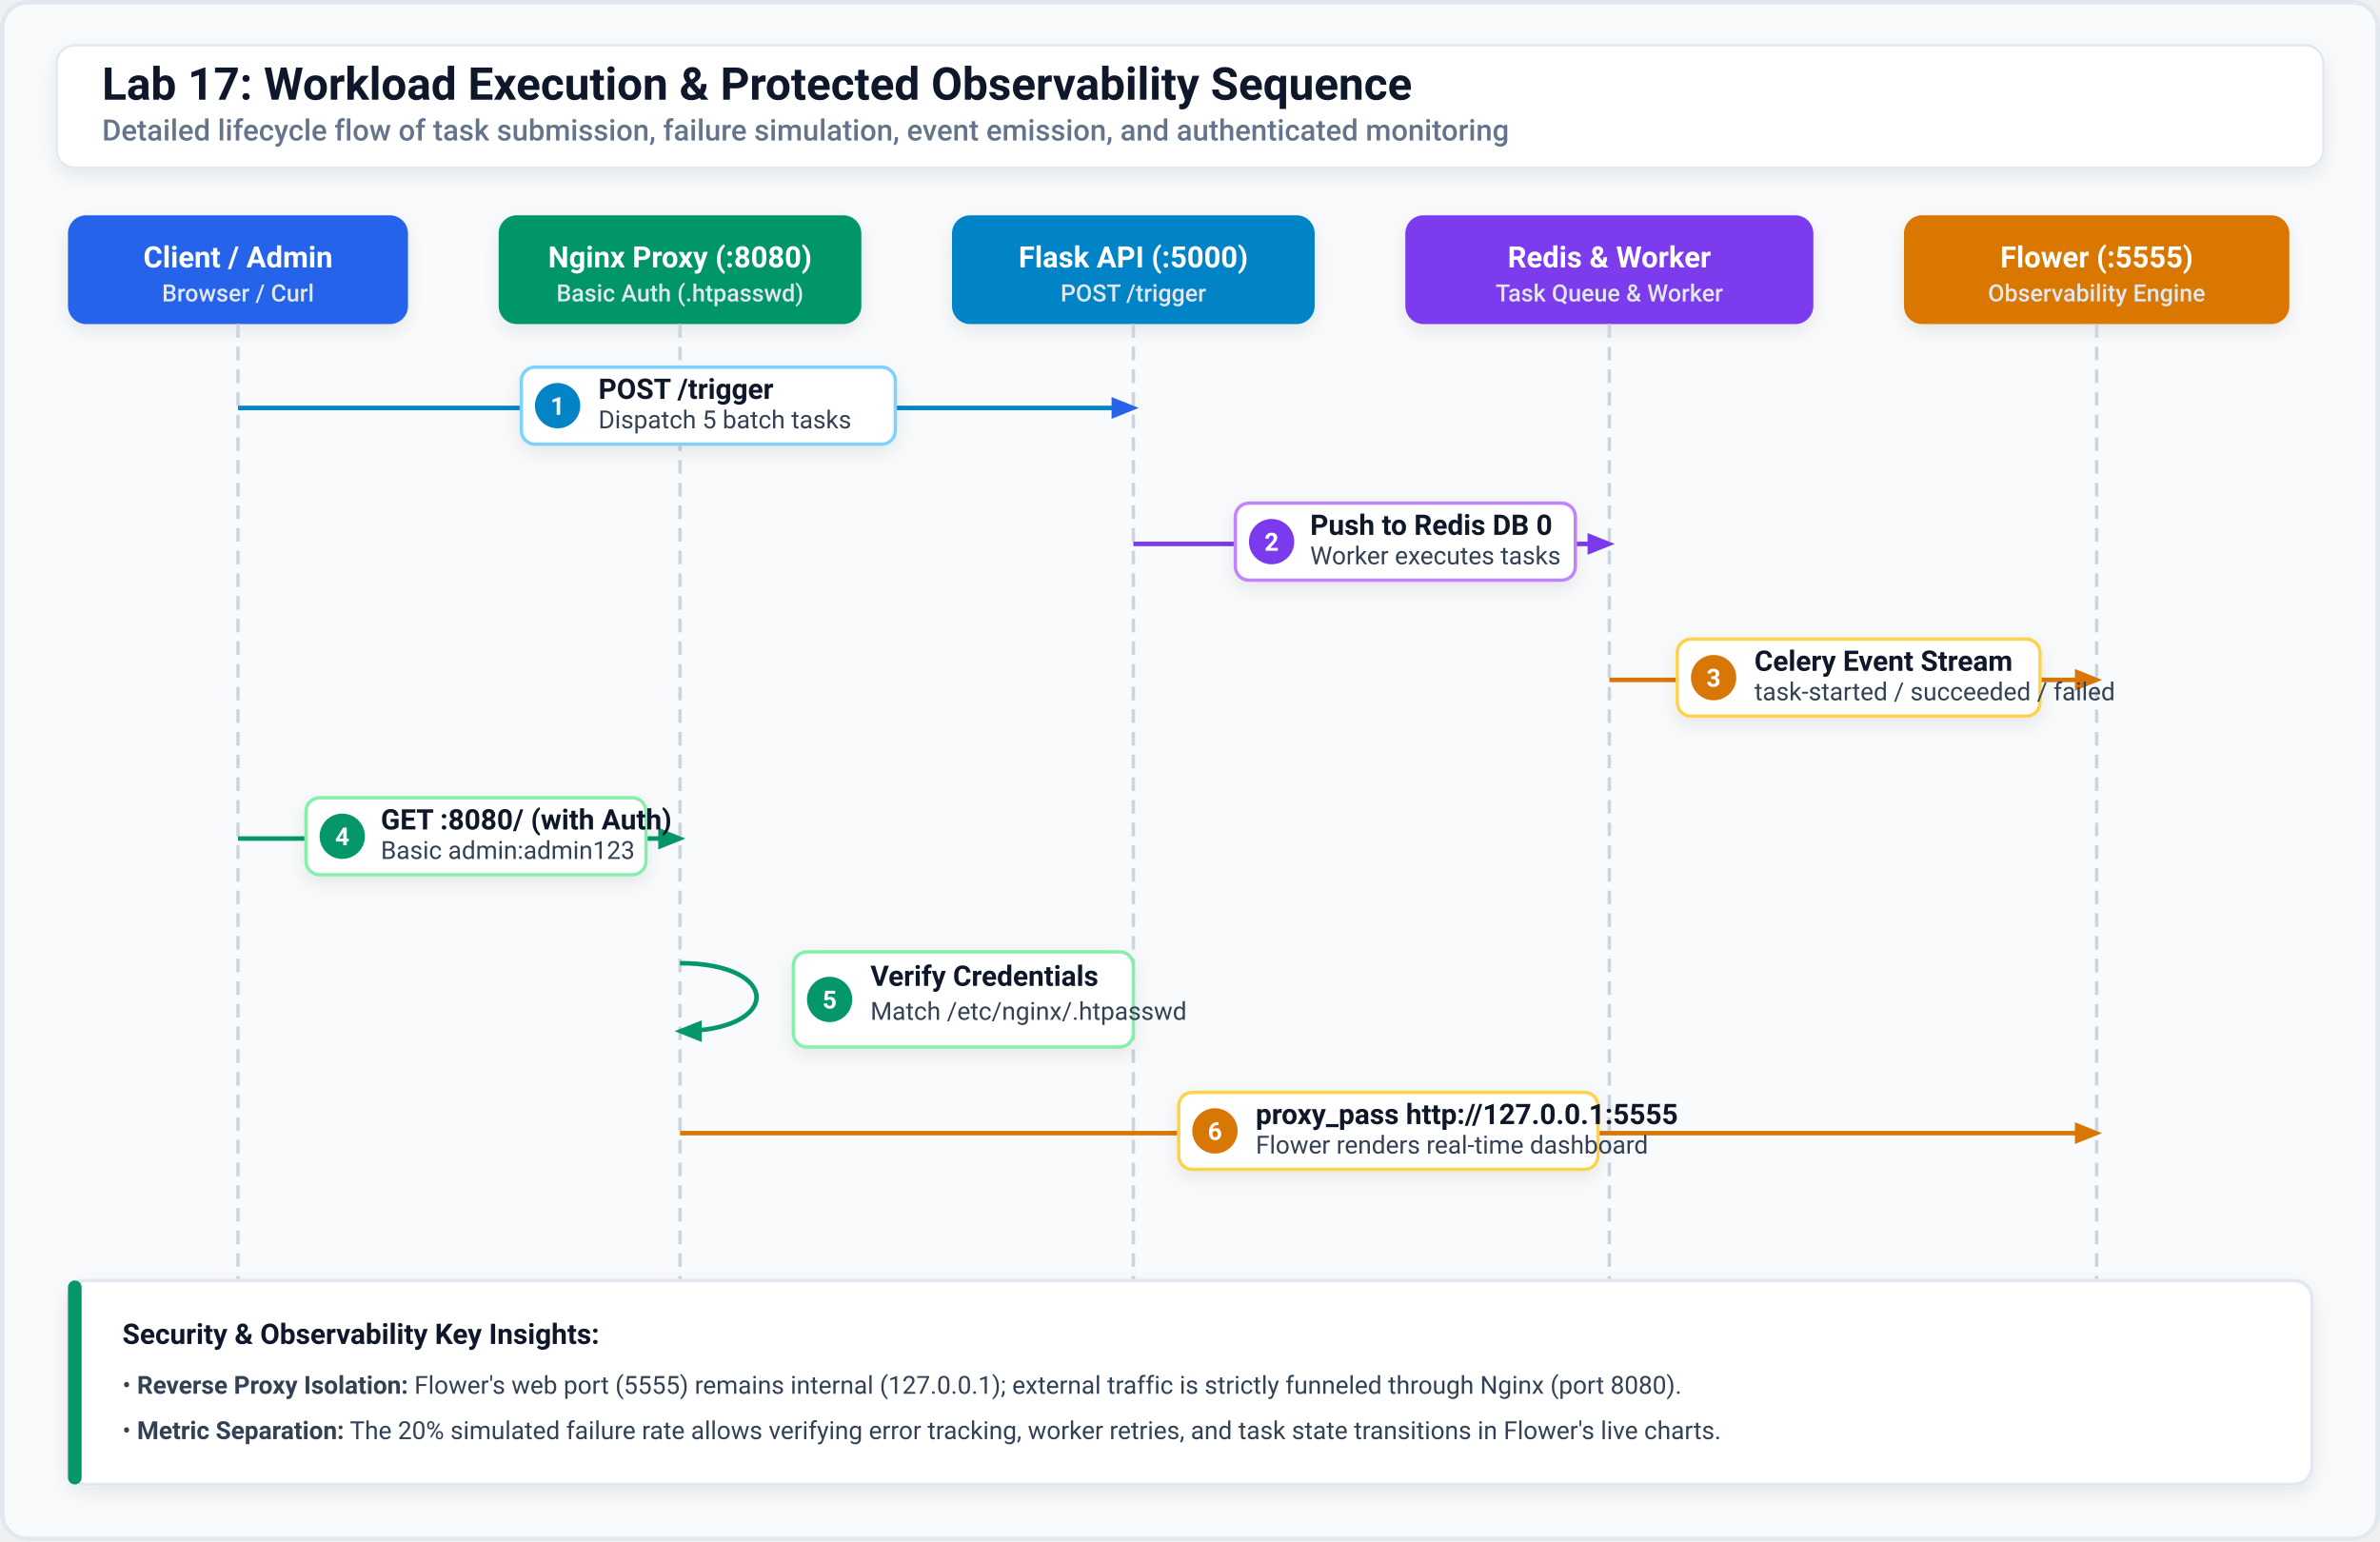
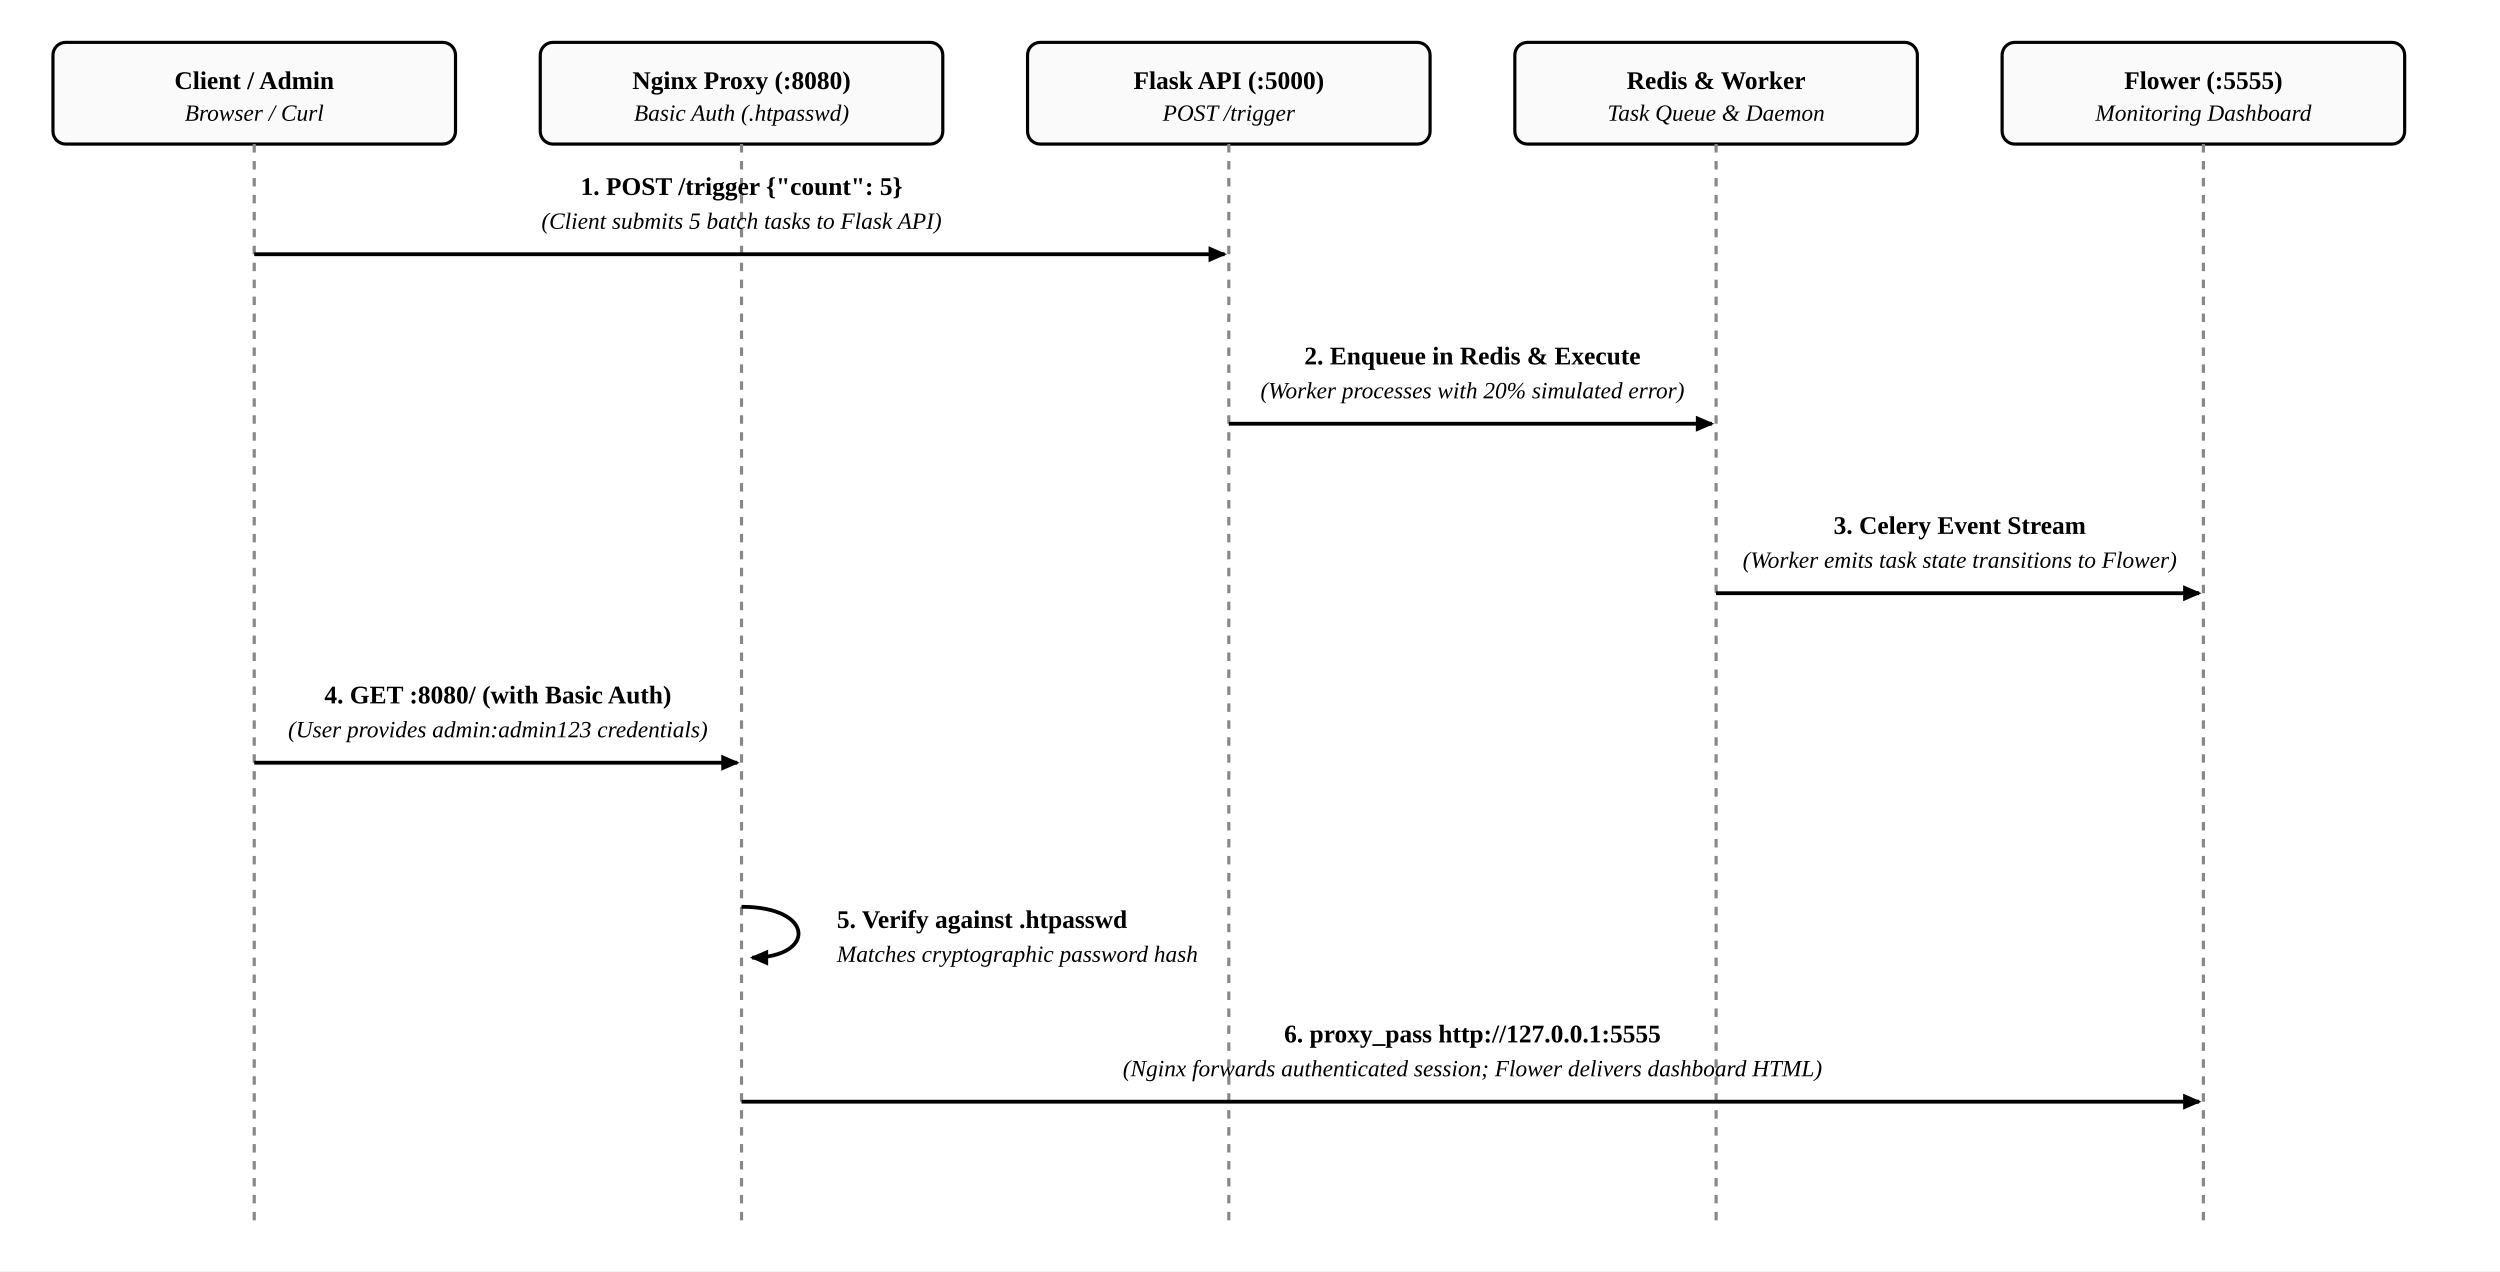
- <svg xmlns="http://www.w3.org/2000/svg" viewBox="0 0 1050 680" width="100%" height="100%">
+ <svg xmlns="http://www.w3.org/2000/svg" viewBox="0 0 1180 600" width="1180" height="600">
  <defs>
    <style>
-       .font-sans { font-family: -apple-system, BlinkMacSystemFont, "Segoe UI", Roboto, Helvetica, Arial, sans-serif; }
-       .title { font-size: 20px; font-weight: 700; fill: #0f172a; }
-       .subtitle { font-size: 13px; font-weight: 500; fill: #64748b; }
-       .actor-title { font-size: 13px; font-weight: 700; fill: #ffffff; }
-       .actor-sub { font-size: 10.5px; font-weight: 500; fill: #e2e8f0; }
-       .step-num { font-size: 11px; font-weight: 700; fill: #ffffff; }
-       .step-title { font-size: 12.5px; font-weight: 700; fill: #0f172a; }
-       .step-desc { font-size: 11px; font-weight: 400; fill: #334155; }
-       .lifeline { stroke: #cbd5e1; stroke-width: 1.5; stroke-dasharray: 6 4; }
+       text {
+         font-family: "Times New Roman", Times, "Liberation Serif", serif;
+         fill: #000000;
+       }
+       .title-text {
+         font-size: 15px;
+         font-weight: bold;
+         fill: #000000;
+       }
+       .subtitle-text {
+         font-size: 11px;
+         font-style: italic;
+         fill: #000000;
+       }
+       .section-heading {
+         font-size: 12px;
+         font-weight: bold;
+         fill: #000000;
+       }
+       .code-font {
+         font-family: "Times New Roman", Times, "Liberation Serif", serif;
+         font-size: 11px;
+         fill: #000000;
+       }
+       .body-text {
+         font-size: 11px;
+         fill: #000000;
+       }
+       .arrow-label {
+         font-size: 11px;
+         font-weight: bold;
+         fill: #000000;
+       }
+       .arrow-sub {
+         font-size: 10px;
+         font-style: italic;
+         fill: #000000;
+       }
+       .flow-step-title {
+         font-size: 12px;
+         font-weight: bold;
+         fill: #000000;
+       }
+       .flow-step-sub {
+         font-size: 11px;
+         font-style: italic;
+         fill: #000000;
+       }
    </style>
-     <filter id="shadow" x="-5%" y="-5%" width="110%" height="110%" filterUnits="userSpaceOnUse">
-       <feDropShadow dx="0" dy="3" stdDeviation="4" flood-color="#0f172a" flood-opacity="0.08" />
-     </filter>
-     <marker id="arr-blue" viewBox="0 0 10 10" refX="8" refY="5" markerWidth="6" markerHeight="6" orient="auto-start-reverse">
-       <path d="M 0 1 L 10 5 L 0 9 z" fill="#2563eb" />
-     </marker>
-     <marker id="arr-green" viewBox="0 0 10 10" refX="8" refY="5" markerWidth="6" markerHeight="6" orient="auto-start-reverse">
-       <path d="M 0 1 L 10 5 L 0 9 z" fill="#059669" />
-     </marker>
-     <marker id="arr-amber" viewBox="0 0 10 10" refX="8" refY="5" markerWidth="6" markerHeight="6" orient="auto-start-reverse">
-       <path d="M 0 1 L 10 5 L 0 9 z" fill="#d97706" />
-     </marker>
-     <marker id="arr-purple" viewBox="0 0 10 10" refX="8" refY="5" markerWidth="6" markerHeight="6" orient="auto-start-reverse">
-       <path d="M 0 1 L 10 5 L 0 9 z" fill="#7c3aed" />
+     <marker id="arr-black" viewBox="0 0 10 10" refX="7" refY="5" markerWidth="6" markerHeight="6" orient="auto-start-reverse">
+       <path d="M 0 1.5 L 8 5 L 0 8.5 z" fill="#000000" />
    </marker>
  </defs>
-   <rect width="1050" height="680" fill="#f8fafc" rx="12" />
-   <rect x="1" y="1" width="1048" height="678" fill="none" stroke="#e2e8f0" stroke-width="2" rx="11" />
-   <rect x="25" y="20" width="1000" height="54" rx="8" fill="#ffffff" stroke="#e2e8f0" stroke-width="1" filter="url(#shadow)" />
-   <text x="45" y="44" class="font-sans title">Lab 17: Workload Execution &amp; Protected Observability Sequence</text>
-   <text x="45" y="62" class="font-sans subtitle">Detailed lifecycle flow of task submission, failure simulation, event emission, and authenticated monitoring</text>
-   <g transform="translate(30, 95)">
-     <rect width="150" height="48" rx="8" fill="#2563eb" filter="url(#shadow)" />
-     <text x="75" y="23" text-anchor="middle" class="font-sans actor-title">Client / Admin</text>
-     <text x="75" y="38" text-anchor="middle" class="font-sans actor-sub">Browser / Curl</text>
-     <line x1="75" y1="48" x2="75" y2="550" class="lifeline" />
-   </g>
-   <g transform="translate(220, 95)">
-     <rect width="160" height="48" rx="8" fill="#059669" filter="url(#shadow)" />
-     <text x="80" y="23" text-anchor="middle" class="font-sans actor-title">Nginx Proxy (:8080)</text>
-     <text x="80" y="38" text-anchor="middle" class="font-sans actor-sub">Basic Auth (.htpasswd)</text>
-     <line x1="80" y1="48" x2="80" y2="550" class="lifeline" />
-   </g>
-   <g transform="translate(420, 95)">
-     <rect width="160" height="48" rx="8" fill="#0284c7" filter="url(#shadow)" />
-     <text x="80" y="23" text-anchor="middle" class="font-sans actor-title">Flask API (:5000)</text>
-     <text x="80" y="38" text-anchor="middle" class="font-sans actor-sub">POST /trigger</text>
-     <line x1="80" y1="48" x2="80" y2="550" class="lifeline" />
-   </g>
-   <g transform="translate(620, 95)">
-     <rect width="180" height="48" rx="8" fill="#7c3aed" filter="url(#shadow)" />
-     <text x="90" y="23" text-anchor="middle" class="font-sans actor-title">Redis &amp; Worker</text>
-     <text x="90" y="38" text-anchor="middle" class="font-sans actor-sub">Task Queue &amp; Worker</text>
-     <line x1="90" y1="48" x2="90" y2="550" class="lifeline" />
-   </g>
-   <g transform="translate(840, 95)">
-     <rect width="170" height="48" rx="8" fill="#d97706" filter="url(#shadow)" />
-     <text x="85" y="23" text-anchor="middle" class="font-sans actor-title">Flower (:5555)</text>
-     <text x="85" y="38" text-anchor="middle" class="font-sans actor-sub">Observability Engine</text>
-     <line x1="85" y1="48" x2="85" y2="550" class="lifeline" />
-   </g>
-   <g transform="translate(0, 160)">
-     <line x1="105" y1="20" x2="500" y2="20" stroke="#0284c7" stroke-width="2" marker-end="url(#arr-blue)" />
-     <rect x="230" y="2" width="165" height="34" rx="6" fill="#ffffff" stroke="#7dd3fc" stroke-width="1.5" filter="url(#shadow)" />
-     <circle cx="246" cy="19" r="10" fill="#0284c7" />
-     <text x="246" y="23" text-anchor="middle" class="font-sans step-num">1</text>
-     <text x="264" y="16" class="font-sans step-title" fill="#0369a1">POST /trigger</text>
-     <text x="264" y="29" class="font-sans step-desc">Dispatch 5 batch tasks</text>
-   </g>
-   <g transform="translate(0, 220)">
-     <line x1="500" y1="20" x2="710" y2="20" stroke="#7c3aed" stroke-width="2" marker-end="url(#arr-purple)" />
-     <rect x="545" y="2" width="150" height="34" rx="6" fill="#ffffff" stroke="#c084fc" stroke-width="1.5" filter="url(#shadow)" />
-     <circle cx="561" cy="19" r="10" fill="#7c3aed" />
-     <text x="561" y="23" text-anchor="middle" class="font-sans step-num">2</text>
-     <text x="578" y="16" class="font-sans step-title" fill="#581c87">Push to Redis DB 0</text>
-     <text x="578" y="29" class="font-sans step-desc">Worker executes tasks</text>
-   </g>
-   <g transform="translate(0, 280)">
-     <line x1="710" y1="20" x2="925" y2="20" stroke="#d97706" stroke-width="2" marker-end="url(#arr-amber)" />
-     <rect x="740" y="2" width="160" height="34" rx="6" fill="#ffffff" stroke="#fcd34d" stroke-width="1.5" filter="url(#shadow)" />
-     <circle cx="756" cy="19" r="10" fill="#d97706" />
-     <text x="756" y="23" text-anchor="middle" class="font-sans step-num">3</text>
-     <text x="774" y="16" class="font-sans step-title" fill="#92400e">Celery Event Stream</text>
-     <text x="774" y="29" class="font-sans step-desc">task-started / succeeded / failed</text>
-   </g>
-   <g transform="translate(0, 350)">
-     <line x1="105" y1="20" x2="300" y2="20" stroke="#059669" stroke-width="2" marker-end="url(#arr-green)" />
-     <rect x="135" y="2" width="150" height="34" rx="6" fill="#ffffff" stroke="#86efac" stroke-width="1.5" filter="url(#shadow)" />
-     <circle cx="151" cy="19" r="10" fill="#059669" />
-     <text x="151" y="23" text-anchor="middle" class="font-sans step-num">4</text>
-     <text x="168" y="16" class="font-sans step-title" fill="#065f46">GET :8080/ (with Auth)</text>
-     <text x="168" y="29" class="font-sans step-desc">Basic admin:admin123</text>
-   </g>
-   <g transform="translate(0, 410)">
-     <path d="M 300 15 C 345 15, 345 45, 300 45" fill="none" stroke="#059669" stroke-width="2" marker-end="url(#arr-green)" />
-     <rect x="350" y="10" width="150" height="42" rx="6" fill="#ffffff" stroke="#86efac" stroke-width="1.5" filter="url(#shadow)" />
-     <circle cx="366" cy="31" r="10" fill="#059669" />
-     <text x="366" y="35" text-anchor="middle" class="font-sans step-num">5</text>
-     <text x="384" y="25" class="font-sans step-title" fill="#065f46">Verify Credentials</text>
-     <text x="384" y="40" class="font-sans step-desc">Match /etc/nginx/.htpasswd</text>
-   </g>
-   <g transform="translate(0, 480)">
-     <line x1="300" y1="20" x2="925" y2="20" stroke="#d97706" stroke-width="2" marker-end="url(#arr-amber)" />
-     <rect x="520" y="2" width="185" height="34" rx="6" fill="#ffffff" stroke="#fcd34d" stroke-width="1.5" filter="url(#shadow)" />
-     <circle cx="536" cy="19" r="10" fill="#d97706" />
-     <text x="536" y="23" text-anchor="middle" class="font-sans step-num">6</text>
-     <text x="554" y="16" class="font-sans step-title" fill="#92400e">proxy_pass http://127.0.0.1:5555</text>
-     <text x="554" y="29" class="font-sans step-desc">Flower renders real-time dashboard</text>
-   </g>
-   <g transform="translate(30, 565)">
-     <rect width="990" height="90" rx="8" fill="#ffffff" stroke="#e2e8f0" stroke-width="1.5" filter="url(#shadow)" />
-     <rect width="6" height="90" rx="3" fill="#059669" />
-     <text x="24" y="28" class="font-sans step-title">Security &amp; Observability Key Insights:</text>
-     <text x="24" y="50" class="font-sans step-desc">• <tspan font-weight="600">Reverse Proxy Isolation:</tspan> Flower's web port (5555) remains internal (127.0.0.1); external traffic is strictly funneled through Nginx (port 8080).</text>
-     <text x="24" y="70" class="font-sans step-desc">• <tspan font-weight="600">Metric Separation:</tspan> The 20% simulated failure rate allows verifying error tracking, worker retries, and task state transitions in Flower's live charts.</text>
-   </g>
+   <rect width="100%" height="100%" fill="#ffffff" />
+   <rect x="25" y="20" width="190" height="48" rx="6" fill="#fafafa" stroke="#000000" stroke-width="1.5" />
+   <text x="120" y="42" text-anchor="middle" class="section-heading">Client / Admin</text>
+   <text x="120" y="57" text-anchor="middle" class="subtitle-text">Browser / Curl</text>
+   <line x1="120" y1="68" x2="120" y2="580" stroke="#888888" stroke-width="1.5" stroke-dasharray="4,4" />
+   <rect x="255" y="20" width="190" height="48" rx="6" fill="#fafafa" stroke="#000000" stroke-width="1.5" />
+   <text x="350" y="42" text-anchor="middle" class="section-heading">Nginx Proxy (:8080)</text>
+   <text x="350" y="57" text-anchor="middle" class="subtitle-text">Basic Auth (.htpasswd)</text>
+   <line x1="350" y1="68" x2="350" y2="580" stroke="#888888" stroke-width="1.5" stroke-dasharray="4,4" />
+   <rect x="485" y="20" width="190" height="48" rx="6" fill="#fafafa" stroke="#000000" stroke-width="1.5" />
+   <text x="580" y="42" text-anchor="middle" class="section-heading">Flask API (:5000)</text>
+   <text x="580" y="57" text-anchor="middle" class="subtitle-text">POST /trigger</text>
+   <line x1="580" y1="68" x2="580" y2="580" stroke="#888888" stroke-width="1.5" stroke-dasharray="4,4" />
+   <rect x="715" y="20" width="190" height="48" rx="6" fill="#fafafa" stroke="#000000" stroke-width="1.5" />
+   <text x="810" y="42" text-anchor="middle" class="section-heading">Redis &amp; Worker</text>
+   <text x="810" y="57" text-anchor="middle" class="subtitle-text">Task Queue &amp; Daemon</text>
+   <line x1="810" y1="68" x2="810" y2="580" stroke="#888888" stroke-width="1.5" stroke-dasharray="4,4" />
+   <rect x="945" y="20" width="190" height="48" rx="6" fill="#fafafa" stroke="#000000" stroke-width="1.5" />
+   <text x="1040" y="42" text-anchor="middle" class="section-heading">Flower (:5555)</text>
+   <text x="1040" y="57" text-anchor="middle" class="subtitle-text">Monitoring Dashboard</text>
+   <line x1="1040" y1="68" x2="1040" y2="580" stroke="#888888" stroke-width="1.5" stroke-dasharray="4,4" />
+   <line x1="120" y1="120" x2="578" y2="120" stroke="#000000" stroke-width="1.8" marker-end="url(#arr-black)" />
+   <text x="350" y="92" text-anchor="middle" class="flow-step-title">1. POST /trigger {"count": 5}</text>
+   <text x="350" y="108" text-anchor="middle" class="flow-step-sub">(Client submits 5 batch tasks to Flask API)</text>
+   <line x1="580" y1="200" x2="808" y2="200" stroke="#000000" stroke-width="1.8" marker-end="url(#arr-black)" />
+   <text x="695" y="172" text-anchor="middle" class="flow-step-title">2. Enqueue in Redis &amp; Execute</text>
+   <text x="695" y="188" text-anchor="middle" class="flow-step-sub">(Worker processes with 20% simulated error)</text>
+   <line x1="810" y1="280" x2="1038" y2="280" stroke="#000000" stroke-width="1.8" marker-end="url(#arr-black)" />
+   <text x="925" y="252" text-anchor="middle" class="flow-step-title">3. Celery Event Stream</text>
+   <text x="925" y="268" text-anchor="middle" class="flow-step-sub">(Worker emits task state transitions to Flower)</text>
+   <line x1="120" y1="360" x2="348" y2="360" stroke="#000000" stroke-width="1.8" marker-end="url(#arr-black)" />
+   <text x="235" y="332" text-anchor="middle" class="flow-step-title">4. GET :8080/ (with Basic Auth)</text>
+   <text x="235" y="348" text-anchor="middle" class="flow-step-sub">(User provides admin:admin123 credentials)</text>
+   <path d="M 350 428 C 385 428, 385 452, 355 452" fill="none" stroke="#000000" stroke-width="1.8" marker-end="url(#arr-black)" />
+   <text x="395" y="438" text-anchor="start" class="flow-step-title">5. Verify against .htpasswd</text>
+   <text x="395" y="454" text-anchor="start" class="flow-step-sub">Matches cryptographic password hash</text>
+   <line x1="350" y1="520" x2="1038" y2="520" stroke="#000000" stroke-width="1.8" marker-end="url(#arr-black)" />
+   <text x="695" y="492" text-anchor="middle" class="flow-step-title">6. proxy_pass http://127.0.0.1:5555</text>
+   <text x="695" y="508" text-anchor="middle" class="flow-step-sub">(Nginx forwards authenticated session; Flower delivers dashboard HTML)</text>
</svg>
